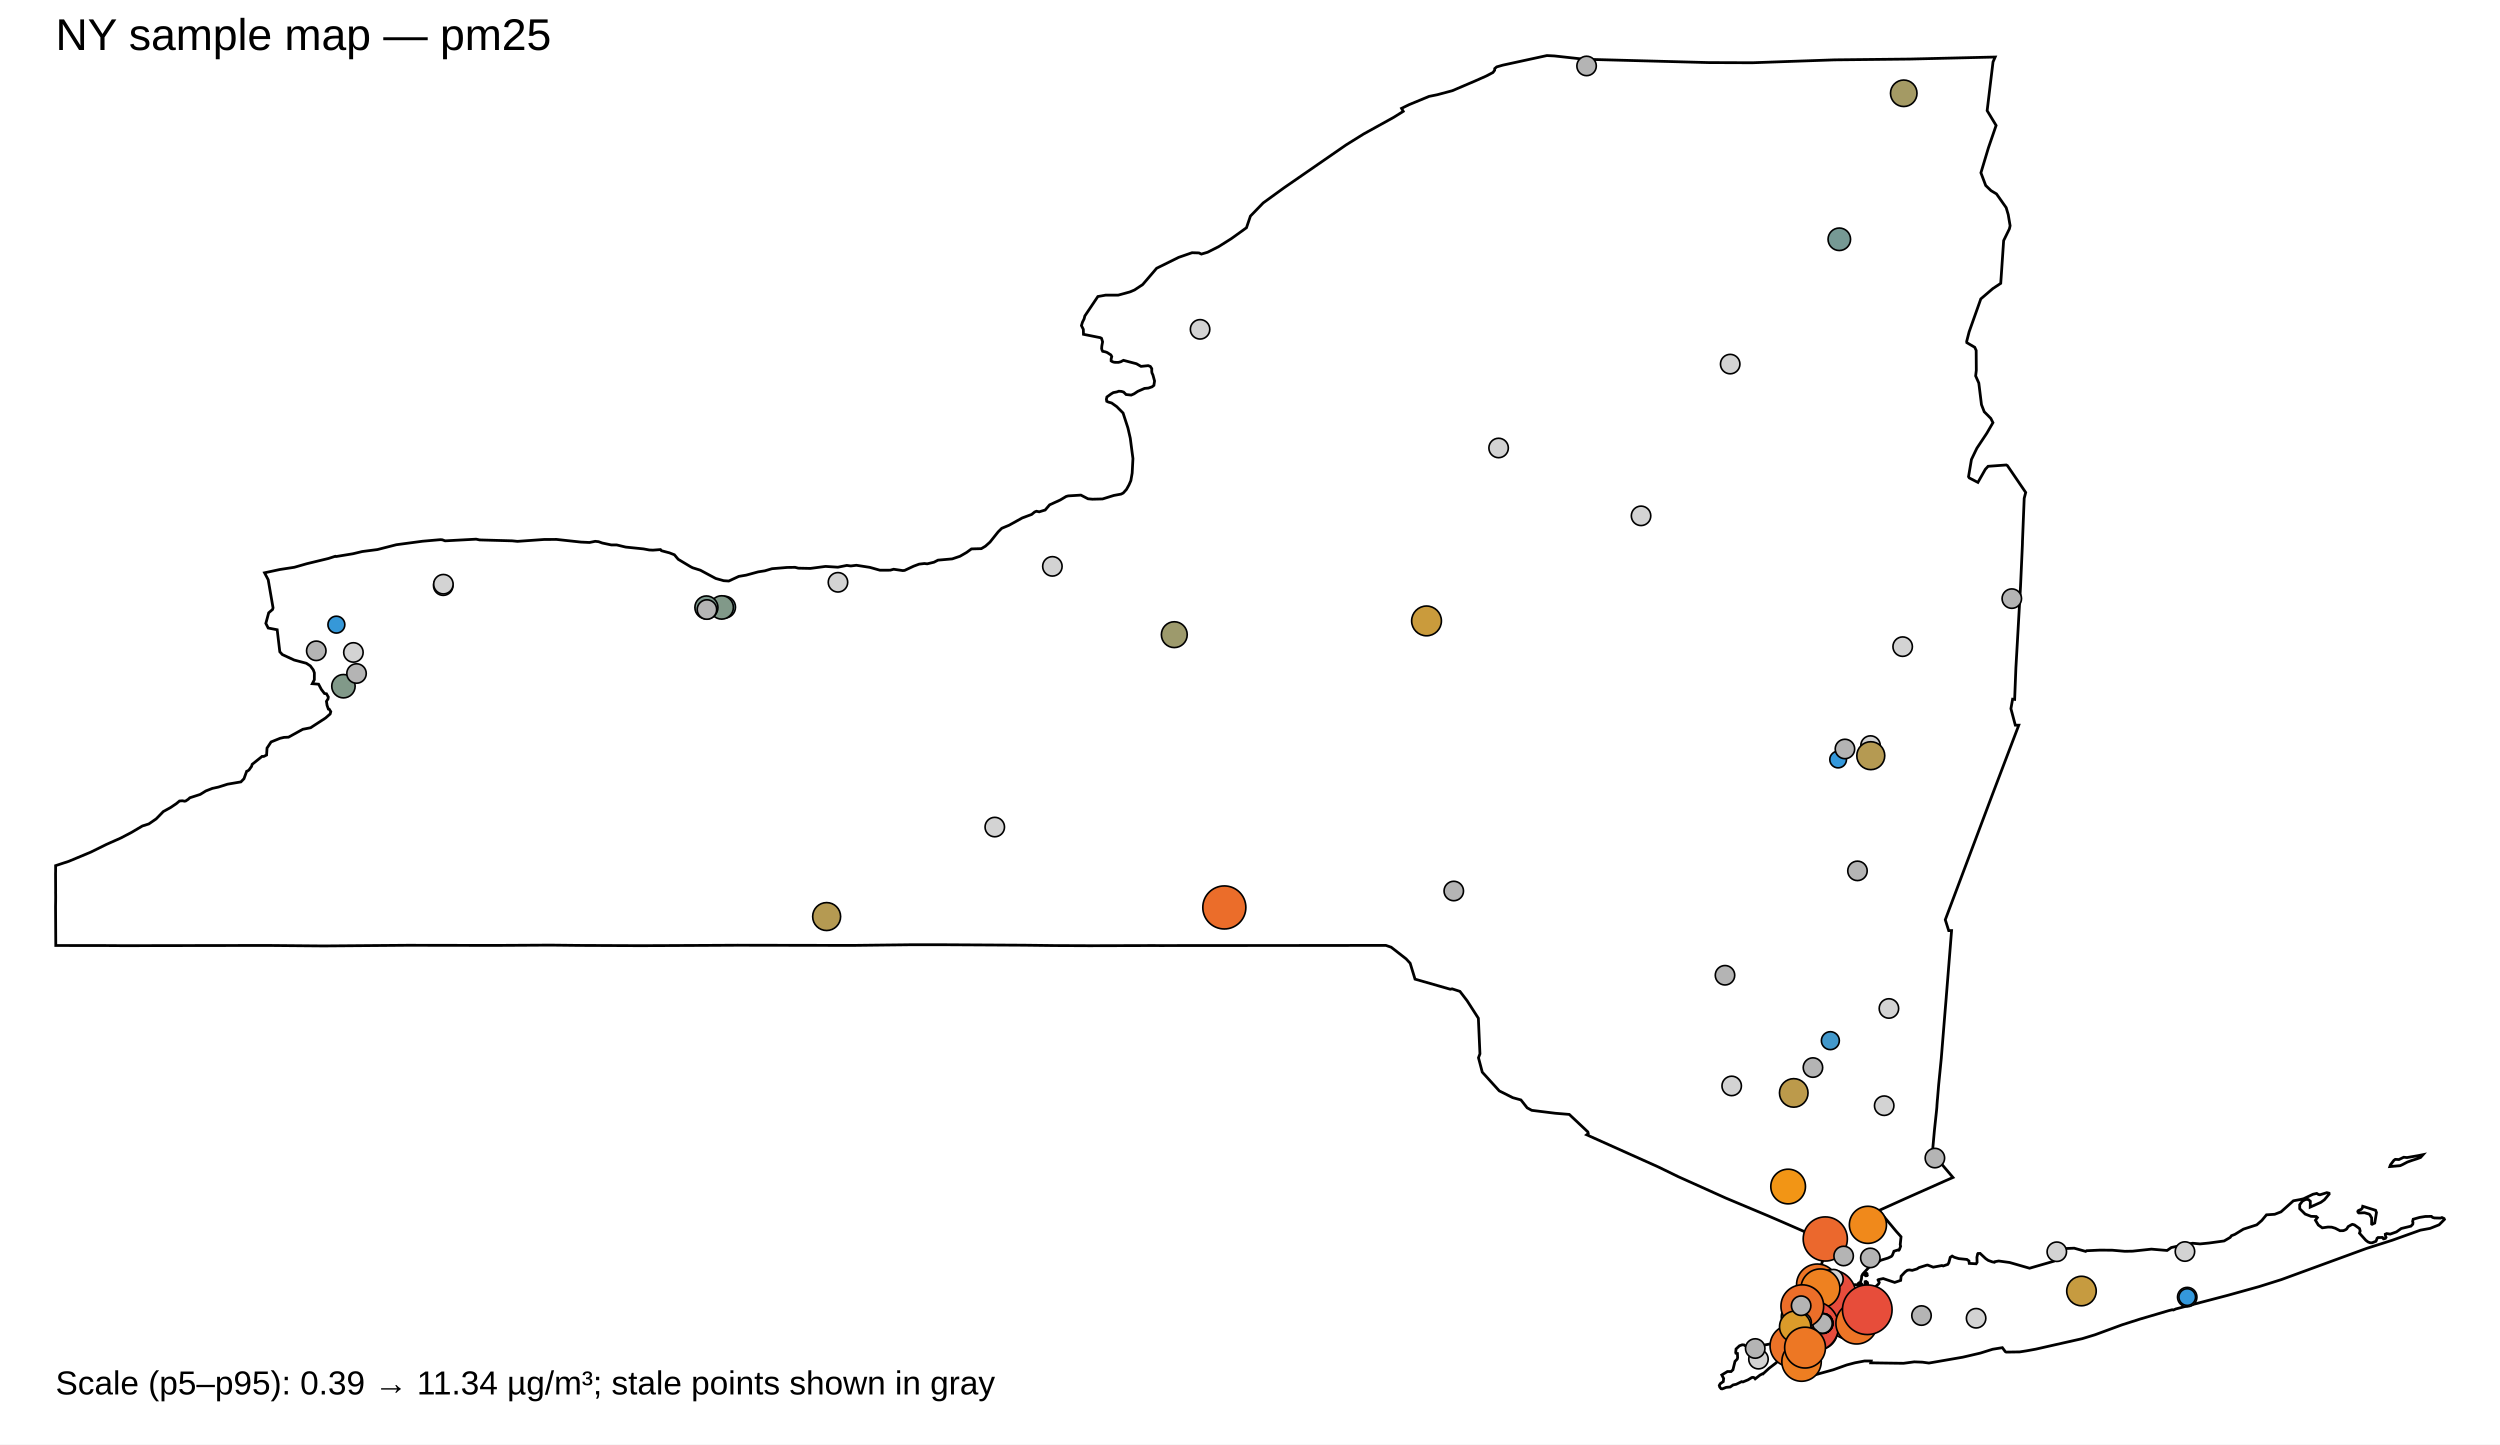
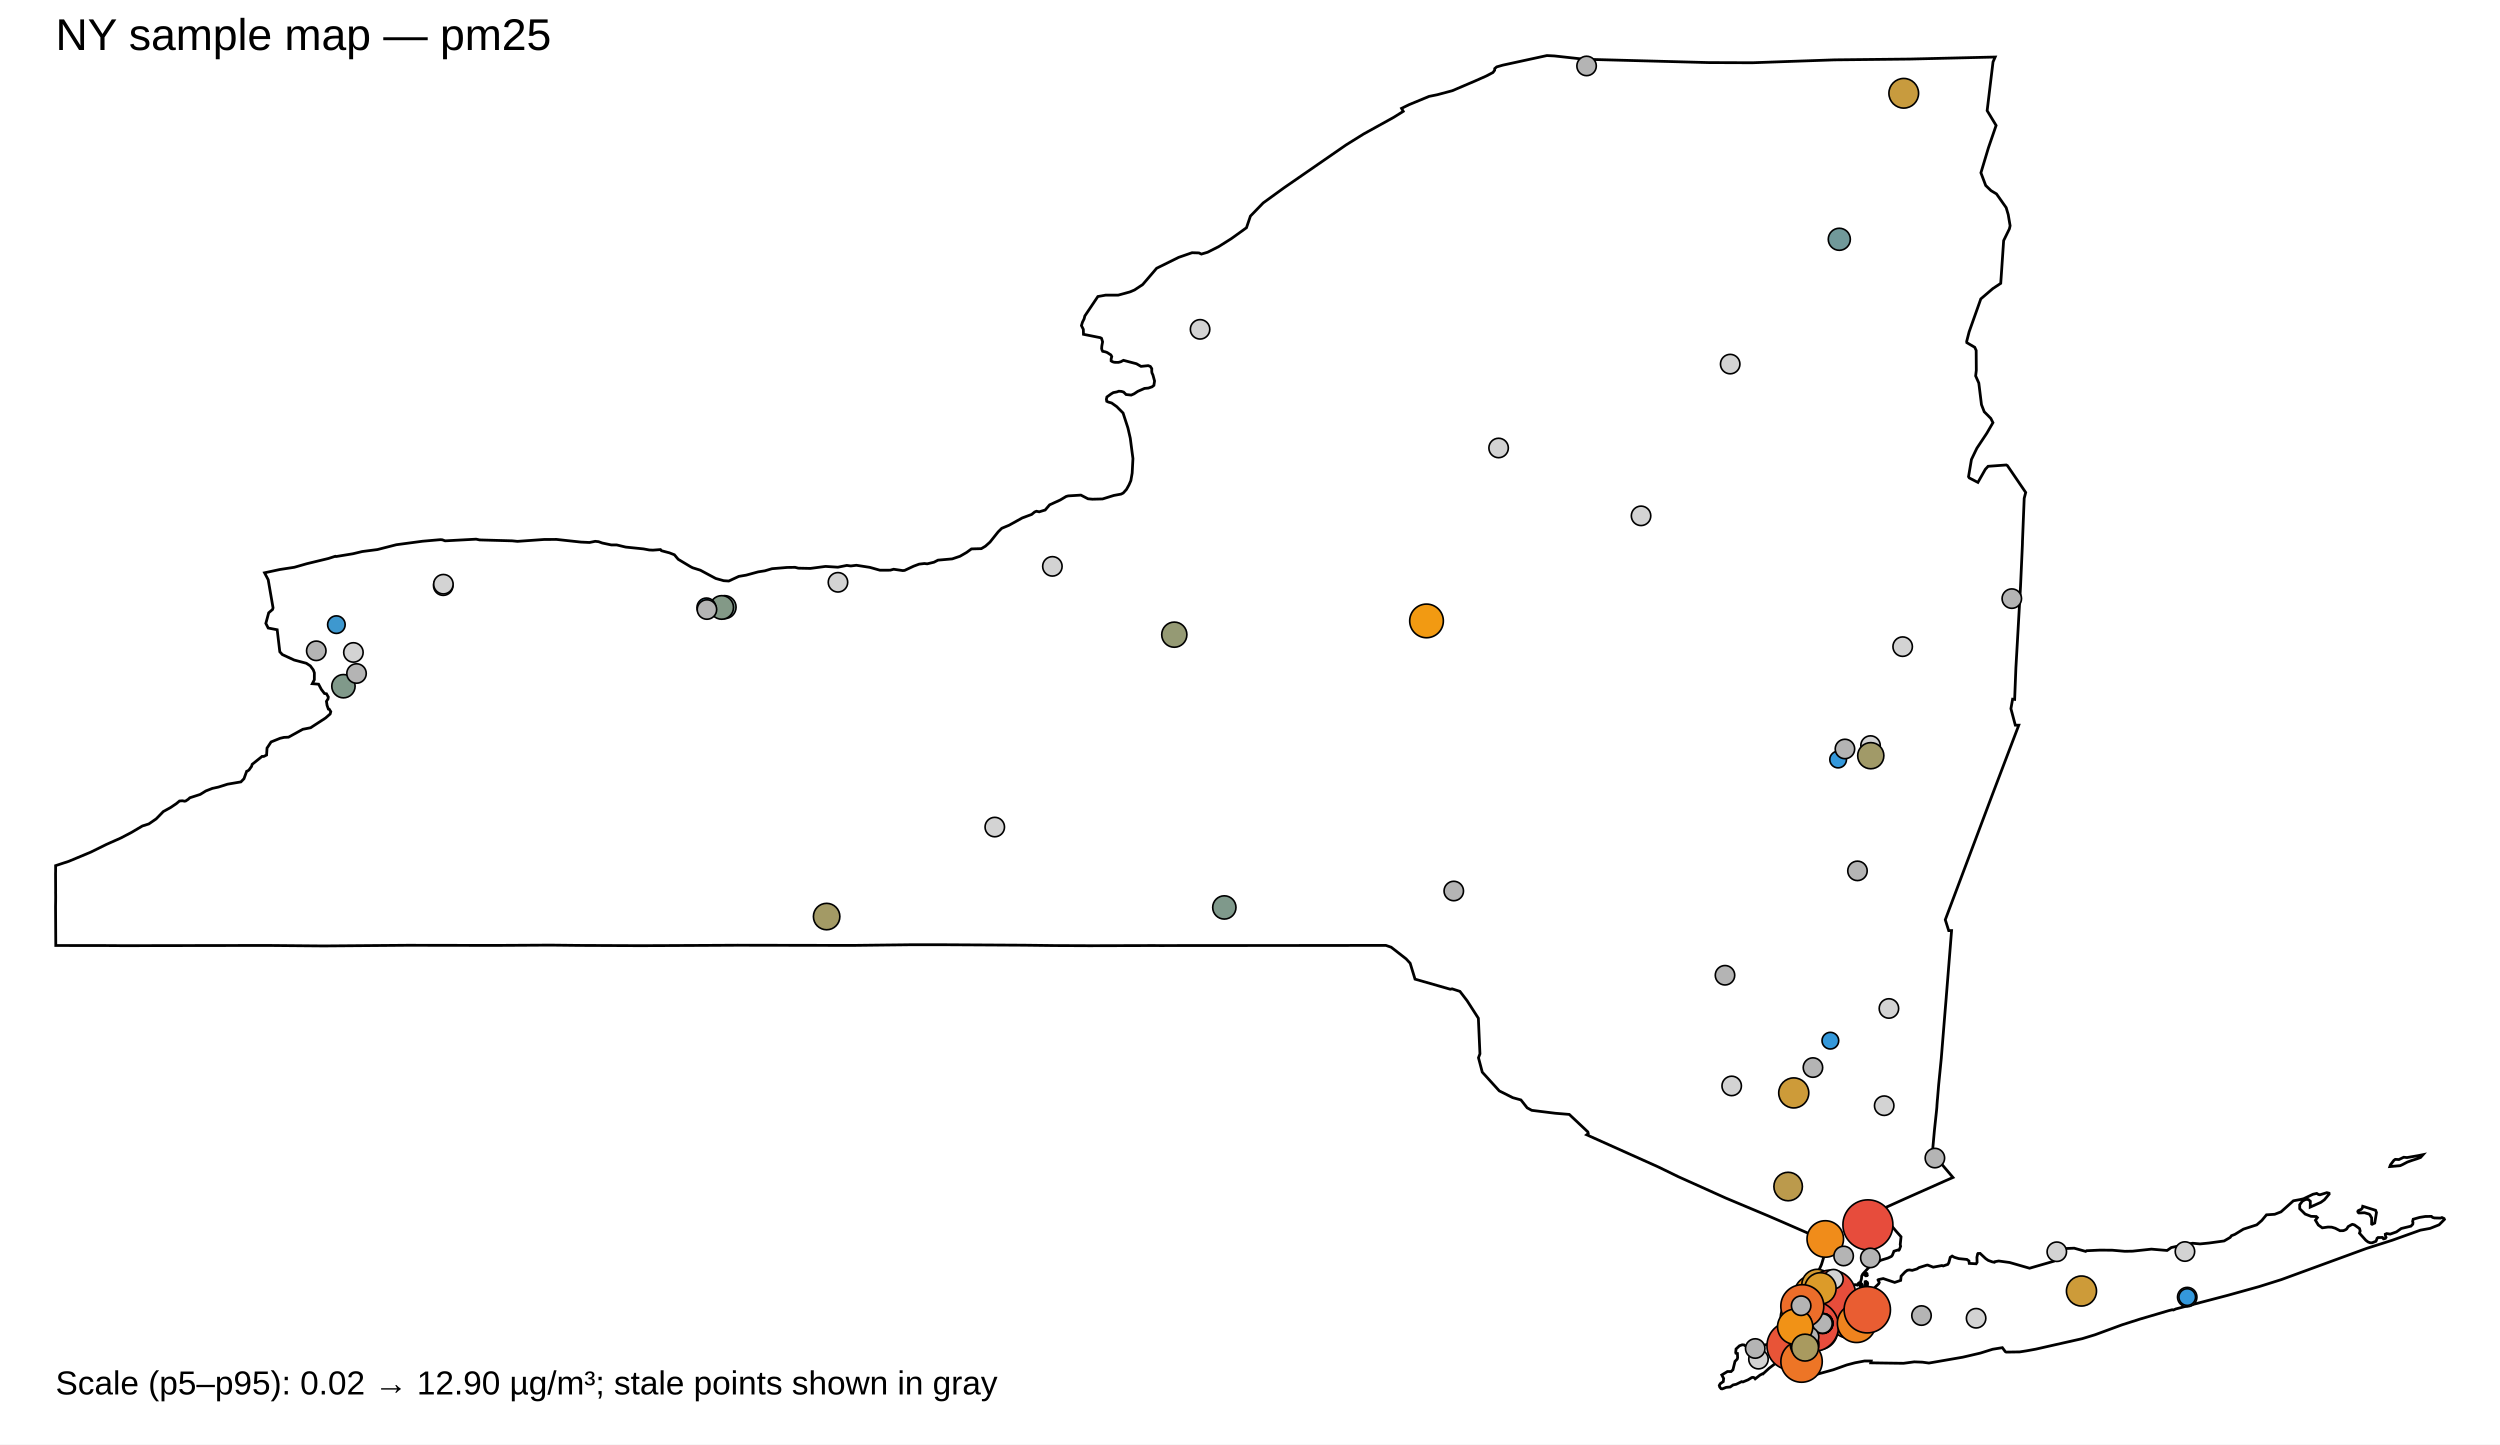
<svg xmlns="http://www.w3.org/2000/svg" width="900" height="520">
  <rect x="0" y="0" width="900" height="520" fill="white" />
  <text x="20" y="18" font-family="Arial, sans-serif" font-size="16">NY sample map — pm25</text>
  <path d="M671.45,461.41 L671.76,461.32 L672.22,461.64 L672.35,461.97 L672.25,462.95 L671.86,462.98 L671.49,462.62 L671.42,461.90 L671.45,461.41 Z" fill="none" stroke="black" stroke-width="1" />
  <path d="M642.36,478.33 L642.45,478.27 L642.52,478.30 L642.67,478.45 L642.08,479.44 L641.97,479.57 L641.76,479.50 L641.65,479.36 L641.70,479.29 L642.36,478.33 Z" fill="none" stroke="black" stroke-width="1" />
  <path d="M631.09,495.85 L630.63,495.92 L629.30,496.74 L627.44,497.50 L626.99,497.39 L625.05,498.34 L623.91,498.58 L622.89,499.31 L621.43,499.45 L619.97,500.00 L619.59,499.94 L619.11,499.34 L618.94,498.75 L619.31,498.11 L620.38,497.37 L620.51,496.26 L619.84,494.98 L621.89,493.74 L623.20,493.75 L623.86,493.12 L624.60,490.10 L625.39,489.28 L625.54,488.77 L625.47,487.25 L624.94,487.17 L624.85,486.89 L624.98,485.63 L626.20,484.49 L627.20,484.13 L627.86,484.18 L628.29,484.48 L630.16,484.84 L633.73,484.48 L637.39,483.80 L638.55,483.86 L639.22,484.59 L639.45,486.43 L640.24,487.69 L641.02,488.58 L640.36,489.66 L639.38,490.65 L636.92,492.53 L634.68,494.60 L634.55,494.53 L633.57,495.05 L631.87,496.39 L631.55,496.00 L631.09,495.85 Z" fill="none" stroke="black" stroke-width="1" />
  <path d="M849.98,435.40 L850.40,435.00 L850.58,434.26 L855.20,435.70 L855.53,436.51 L854.90,440.30 L853.95,440.75 L853.79,440.66 L853.79,438.43 L853.14,437.30 L852.79,437.05 L851.24,436.59 L849.21,436.67 L848.92,436.46 L848.81,436.10 L849.05,435.78 L849.98,435.40 Z" fill="none" stroke="black" stroke-width="1" />
  <path d="M870.50,416.04 L872.32,415.67 L871.40,416.69 L870.20,417.14 L868.43,417.71 L866.65,418.34 L864.93,419.25 L864.09,419.63 L860.35,419.96 L860.56,419.36 L861.16,418.55 L861.81,417.71 L862.30,417.37 L863.61,417.44 L865.33,416.61 L866.53,416.72 L869.49,416.21 L870.50,416.04 Z" fill="none" stroke="black" stroke-width="1" />
  <path d="M672.13,458.56 L672.14,458.66 L672.14,458.72 L672.14,458.86 L672.23,459.11 L672.15,459.22 L671.72,459.30 L671.25,459.00 L671.26,458.78 L671.52,458.74 L671.57,458.43 L671.76,458.34 L672.01,458.42 L672.12,458.50 L672.13,458.56 Z" fill="none" stroke="black" stroke-width="1" />
  <path d="M711.67,111.62 L708.89,119.45 L708.00,122.91 L708.06,123.36 L710.90,125.02 L711.42,126.16 L711.47,133.32 L711.23,135.33 L712.37,137.90 L713.33,145.68 L714.32,148.22 L714.32,148.23 L716.69,150.62 L717.46,152.16 L716.34,154.09 L715.25,155.97 L711.69,161.33 L711.12,162.50 L709.72,165.42 L708.67,171.61 L708.95,172.06 L712.04,173.67 L714.72,168.95 L715.71,167.87 L722.27,167.39 L722.67,167.63 L728.86,176.71 L729.25,177.28 L728.71,179.40 L728.10,194.68 L728.09,194.76 L728.08,195.48 L728.05,196.41 L727.86,200.66 L727.39,211.06 L726.27,230.83 L725.74,240.07 L725.73,240.19 L725.72,240.42 L725.27,251.78 L724.54,251.70 L723.93,255.12 L725.51,261.06 L726.76,261.07 L722.18,273.10 L717.23,286.12 L710.91,302.93 L700.30,331.12 L701.53,335.01 L702.57,335.01 L700.65,358.95 L700.65,359.00 L700.08,365.91 L699.29,375.69 L698.86,381.02 L697.92,390.50 L697.50,395.54 L697.49,395.62 L697.48,395.72 L697.46,395.84 L697.46,395.89 L697.45,395.95 L697.30,397.94 L697.29,398.09 L697.29,398.14 L697.28,398.37 L697.27,398.55 L697.17,399.64 L697.11,400.19 L697.09,400.40 L696.44,406.47 L696.33,407.58 L695.65,415.11 L703.07,423.89 L700.16,425.16 L699.60,425.41 L688.75,430.24 L686.82,431.10 L686.00,431.46 L676.41,435.79 L680.06,440.19 L680.83,441.10 L681.61,442.05 L682.65,443.29 L684.29,445.13 L684.37,445.24 L684.08,448.06 L684.22,448.65 L683.79,449.84 L683.56,450.08 L683.30,449.97 L681.82,450.44 L681.25,451.90 L680.91,452.31 L679.66,452.90 L677.07,453.70 L675.98,454.45 L673.26,455.77 L670.59,458.65 L670.35,459.12 L670.21,459.39 L670.13,460.39 L669.78,461.51 L669.86,461.98 L670.22,462.23 L670.50,462.70 L670.50,462.99 L670.49,463.23 L670.60,463.60 L670.45,463.73 L670.31,463.82 L670.15,463.69 L669.84,463.26 L669.53,462.78 L669.70,462.27 L669.40,461.80 L669.23,461.82 L668.86,462.18 L668.61,462.63 L667.80,462.47 L667.16,462.76 L666.86,464.00 L666.90,464.43 L667.26,465.03 L668.07,465.76 L668.85,466.07 L670.08,467.63 L670.58,468.27 L671.16,468.23 L671.99,467.65 L672.01,467.64 L673.56,465.50 L673.52,464.88 L676.36,462.11 L676.53,461.69 L676.10,460.78 L676.22,460.66 L677.95,460.28 L682.09,461.67 L682.62,461.49 L684.24,460.94 L684.40,459.42 L685.84,457.89 L686.64,457.30 L687.38,457.17 L688.40,457.33 L690.11,456.81 L690.84,456.33 L693.58,455.47 L693.99,455.43 L695.96,456.18 L699.09,455.59 L699.56,455.74 L701.20,455.18 L701.51,454.68 L701.56,454.61 L702.09,452.64 L702.78,452.18 L702.84,452.21 L703.35,452.51 L703.54,452.61 L703.97,452.75 L705.14,453.10 L705.48,453.14 L705.92,453.18 L707.17,453.31 L707.99,453.39 L708.08,453.40 L708.82,453.94 L708.84,454.11 L708.93,454.82 L711.41,454.96 L711.75,454.44 L711.69,452.62 L711.97,451.37 L712.09,451.24 L712.84,451.23 L714.85,453.11 L715.77,453.74 L717.21,454.27 L717.99,454.42 L718.14,454.21 L719.54,453.96 L723.48,454.50 L723.48,454.50 L730.64,456.56 L739.37,454.04 L739.67,453.38 L739.84,451.18 L740.27,450.08 L743.57,449.47 L746.71,449.35 L750.83,450.50 L751.18,450.26 L756.02,450.04 L760.46,450.08 L764.95,450.47 L767.74,450.42 L774.50,449.69 L780.15,450.17 L781.68,449.11 L786.64,448.02 L789.37,447.57 L792.02,447.81 L795.24,447.49 L800.69,446.74 L802.85,445.48 L803.34,444.85 L804.55,444.38 L807.63,442.49 L812.44,440.94 L814.24,439.37 L815.93,437.34 L818.90,437.14 L821.17,436.26 L825.62,432.29 L828.10,431.83 L829.29,431.55 L832.69,429.93 L834.03,429.63 L834.66,430.02 L835.20,430.12 L837.67,429.36 L838.45,429.55 L838.50,429.87 L836.78,431.92 L835.52,432.84 L831.68,434.56 L831.72,432.46 L831.03,431.85 L830.34,431.77 L829.75,431.92 L828.83,432.45 L827.89,433.71 L827.90,435.13 L829.85,437.07 L831.97,437.88 L833.86,437.95 L834.26,438.34 L833.56,439.28 L834.59,441.01 L836.02,442.02 L838.12,441.73 L839.41,441.78 L840.70,442.17 L842.40,443.06 L843.63,443.03 L844.42,442.70 L844.83,442.40 L845.34,441.58 L846.64,440.84 L846.91,440.77 L847.62,440.98 L849.42,442.27 L849.66,443.16 L849.41,443.95 L851.70,446.51 L852.50,447.11 L853.25,447.39 L853.98,447.40 L855.33,446.86 L855.66,446.12 L855.74,445.80 L856.07,445.52 L857.67,445.48 L858.06,445.98 L858.15,445.97 L858.36,445.93 L858.75,445.80 L858.97,445.46 L858.75,444.81 L858.71,444.31 L859.20,444.09 L860.47,444.28 L862.73,443.48 L864.44,442.27 L867.94,441.41 L868.59,440.72 L868.67,440.13 L868.54,439.69 L868.75,438.92 L871.08,438.26 L873.13,437.93 L875.32,437.90 L875.73,438.27 L876.37,438.45 L878.55,438.52 L879.10,438.32 L879.86,438.67 L880.00,438.99 L878.08,440.93 L874.83,442.22 L871.35,442.86 L861.17,446.50 L851.91,449.45 L821.30,460.65 L813.23,463.19 L801.98,466.32 L783.30,471.22 L782.44,471.59 L781.99,471.51 L780.80,471.81 L770.46,474.85 L763.93,476.94 L754.22,480.51 L749.60,481.92 L739.78,484.13 L732.91,485.69 L729.57,486.30 L727.07,486.69 L726.81,486.69 L722.25,486.76 L721.89,486.57 L720.85,485.16 L717.35,485.73 L712.94,487.11 L709.48,487.92 L706.59,488.59 L694.41,490.70 L692.08,490.38 L689.13,490.27 L685.24,490.79 L679.31,490.71 L673.48,490.62 L673.53,490.41 L673.63,489.97 L671.28,489.95 L668.40,490.49 L667.81,490.60 L664.81,491.39 L659.97,493.12 L653.92,494.79 L653.93,493.72 L654.12,493.19 L653.80,492.69 L653.48,492.56 L652.83,492.29 L652.23,491.79 L651.22,491.87 L647.74,492.11 L646.58,492.09 L645.82,491.85 L645.49,491.67 L645.39,491.28 L646.01,490.71 L646.11,490.58 L646.63,489.96 L646.44,489.42 L645.61,488.88 L643.23,488.50 L642.49,487.59 L642.19,486.33 L642.63,485.03 L642.90,484.64 L643.31,484.03 L644.81,482.70 L644.57,480.60 L644.31,480.34 L644.19,480.22 L644.10,479.73 L644.44,479.04 L644.79,478.83 L644.97,478.16 L644.68,477.60 L644.13,477.34 L645.30,472.33 L645.80,471.59 L646.70,470.22 L647.56,468.92 L648.23,467.90 L652.43,461.52 L653.54,459.79 L654.04,459.01 L654.05,459.01 L654.69,457.56 L655.54,455.67 L655.73,455.24 L658.33,446.78 L657.39,446.77 L656.39,446.35 L642.34,440.21 L642.34,440.21 L636.74,437.79 L636.27,437.59 L623.59,432.27 L621.30,431.31 L607.02,424.88 L604.15,423.59 L597.03,420.12 L571.21,408.53 L571.77,408.09 L571.62,407.48 L564.94,401.19 L564.57,401.16 L559.87,400.77 L551.43,399.72 L549.78,398.82 L547.54,395.98 L544.57,395.15 L539.74,392.72 L533.62,385.98 L532.58,382.03 L532.25,380.80 L532.78,379.37 L532.21,366.57 L528.15,360.25 L525.58,356.90 L522.77,355.99 L522.09,356.12 L509.41,352.49 L507.66,346.77 L506.19,345.18 L500.83,341.00 L498.91,340.34 L491.03,340.35 L490.57,340.35 L486.12,340.35 L485.47,340.36 L485.40,340.37 L431.39,340.39 L431.08,340.39 L417.73,340.41 L415.79,340.40 L414.97,340.40 L413.41,340.40 L391.85,340.46 L391.18,340.45 L378.97,340.40 L378.49,340.39 L368.59,340.27 L368.53,340.27 L340.49,340.11 L338.40,340.10 L329.08,340.10 L328.96,340.11 L328.40,340.11 L327.31,340.11 L326.71,340.12 L324.20,340.15 L324.19,340.15 L319.64,340.20 L319.63,340.20 L306.90,340.35 L265.50,340.28 L254.11,340.34 L238.89,340.41 L230.96,340.44 L229.96,340.44 L208.32,340.35 L208.29,340.35 L198.12,340.24 L189.21,340.29 L178.17,340.35 L146.78,340.30 L116.53,340.54 L111.73,340.50 L97.20,340.37 L96.24,340.36 L44.33,340.44 L42.93,340.43 L36.46,340.39 L34.89,340.38 L34.89,340.39 L20.08,340.38 L20.00,326.35 L20.03,324.28 L20.04,323.01 L20.03,321.88 L20.02,321.20 L20.03,320.78 L20.00,314.47 L20.02,313.59 L20.02,311.63 L24.82,310.05 L32.70,306.76 L38.29,304.00 L43.48,301.69 L47.32,299.68 L51.26,297.35 L53.57,296.62 L56.23,294.79 L58.80,292.15 L61.36,290.74 L63.51,289.29 L64.62,288.36 L65.67,288.28 L66.45,288.43 L66.85,288.35 L67.76,287.74 L68.34,287.20 L72.08,285.99 L74.12,284.73 L76.48,283.81 L78.63,283.35 L81.89,282.31 L86.73,281.48 L87.83,280.34 L88.03,279.78 L88.81,277.65 L89.17,277.53 L89.64,277.18 L90.54,275.93 L90.79,275.15 L94.34,272.31 L94.94,272.32 L95.97,271.81 L96.13,269.31 L97.59,267.10 L100.85,265.78 L102.24,265.46 L103.87,265.38 L108.98,262.55 L111.81,261.99 L117.20,258.48 L118.85,257.03 L119.08,256.20 L118.52,255.30 L118.21,255.25 L117.74,253.94 L117.52,252.48 L118.09,251.60 L118.19,250.93 L117.53,249.76 L116.81,249.66 L115.68,248.18 L114.69,246.31 L112.43,246.13 L113.16,244.71 L113.17,242.22 L112.79,241.17 L111.73,239.73 L111.48,239.56 L110.26,238.77 L105.89,237.61 L101.65,235.65 L100.73,234.64 L99.82,226.98 L99.79,226.71 L96.55,226.09 L95.70,224.42 L96.73,220.61 L98.11,219.42 L98.30,218.83 L96.55,208.71 L95.24,206.21 L100.75,205.02 L105.97,204.22 L110.44,202.94 L118.20,201.06 L120.72,200.26 L120.96,200.36 L127.08,199.35 L130.41,198.55 L135.88,197.84 L142.68,196.10 L152.14,194.84 L158.51,194.28 L159.20,194.32 L160.22,194.70 L161.05,194.66 L171.41,194.10 L172.66,194.37 L184.42,194.70 L186.27,194.89 L195.89,194.21 L200.32,194.19 L209.12,195.15 L212.16,195.29 L212.25,195.29 L214.25,194.88 L215.47,195.00 L216.80,195.48 L220.09,196.18 L222.04,196.18 L225.25,196.95 L231.64,197.60 L233.73,197.99 L235.06,198.05 L237.77,197.85 L238.13,198.26 L240.99,199.02 L242.78,199.72 L244.16,201.35 L248.63,204.03 L249.35,204.40 L252.12,205.27 L254.96,206.80 L257.67,208.25 L260.52,209.05 L262.36,209.17 L265.97,207.50 L268.62,207.05 L272.95,205.87 L275.37,205.49 L277.93,204.73 L278.54,204.68 L279.56,204.60 L283.36,204.28 L286.24,204.24 L287.40,204.54 L291.73,204.63 L297.18,203.91 L301.64,204.19 L304.86,203.55 L306.28,203.75 L308.30,203.50 L313.14,204.25 L316.78,205.28 L320.50,205.26 L321.72,204.93 L324.99,205.41 L325.67,205.34 L328.91,203.82 L330.88,203.09 L332.77,202.87 L333.80,202.98 L336.24,202.39 L337.69,201.65 L342.80,201.20 L345.59,200.26 L347.98,198.88 L349.72,197.61 L350.65,197.58 L353.28,197.51 L354.75,196.63 L356.40,195.16 L359.33,191.47 L360.63,190.19 L362.11,189.57 L363.20,189.12 L368.02,186.45 L371.39,185.20 L372.46,184.32 L373.13,184.05 L374.11,184.26 L376.27,183.60 L377.85,181.75 L381.66,180.01 L383.82,178.72 L384.57,178.52 L389.12,178.24 L391.66,179.56 L393.25,179.71 L396.92,179.62 L400.98,178.36 L403.59,177.88 L404.37,177.48 L405.53,176.19 L406.42,174.60 L407.11,173.02 L407.58,170.32 L407.86,165.08 L407.43,161.84 L406.90,157.75 L406.05,154.06 L404.30,148.68 L402.03,146.39 L400.20,145.08 L399.02,144.75 L398.43,144.46 L398.30,143.71 L398.49,142.90 L399.19,142.40 L399.96,141.84 L400.79,141.34 L402.07,141.09 L402.77,140.84 L403.73,140.91 L404.50,141.15 L405.39,142.03 L407.24,142.23 L408.27,141.78 L409.60,140.89 L412.03,139.83 L413.42,139.71 L414.75,139.25 L415.40,138.73 L415.64,137.15 L415.05,134.99 L414.70,134.22 L414.63,133.66 L414.63,132.69 L414.11,131.91 L413.35,131.63 L410.77,131.90 L409.13,130.95 L404.44,129.72 L403.48,130.23 L402.65,130.45 L401.80,130.45 L401.14,130.42 L400.49,130.22 L400.01,129.92 L400.01,129.23 L400.23,128.35 L399.91,127.76 L398.58,126.91 L397.93,126.67 L396.96,126.47 L396.72,126.00 L396.59,125.47 L396.65,124.60 L396.94,123.06 L396.55,121.81 L396.15,121.57 L390.05,120.35 L390.00,118.58 L389.32,117.22 L389.67,116.02 L390.28,114.79 L390.55,113.73 L395.23,106.75 L398.07,106.24 L402.54,106.25 L406.75,105.10 L408.43,104.39 L411.37,102.44 L416.39,96.57 L424.32,92.65 L429.13,90.98 L431.61,91.05 L432.49,91.47 L434.73,90.81 L438.71,88.79 L443.22,85.95 L444.47,85.06 L448.73,81.98 L450.15,77.80 L454.75,73.05 L462.25,67.61 L484.59,52.17 L490.91,48.23 L501.72,42.25 L505.17,40.09 L504.56,39.01 L507.22,37.70 L514.47,34.70 L517.43,34.10 L522.81,32.66 L530.97,29.18 L535.07,27.36 L537.46,26.10 L538.06,25.30 L538.10,24.70 L538.81,24.08 L541.02,23.45 L556.89,20.00 L559.60,20.14 L567.94,21.06 L570.44,21.33 L615.11,22.53 L630.83,22.59 L643.82,22.13 L660.44,21.55 L687.64,21.26 L718.26,20.53 L717.49,22.29 L716.48,30.64 L715.37,39.83 L718.60,45.16 L715.84,53.19 L713.13,62.21 L714.85,66.77 L716.21,68.09 L716.77,68.63 L718.74,69.81 L718.74,69.81 L722.22,74.75 L722.96,77.26 L723.64,81.27 L723.38,82.39 L721.31,86.62 L720.42,99.76 L720.26,102.01 L717.42,103.89 L713.09,107.61 L711.67,111.62 Z" fill="none" stroke="black" stroke-width="1" />
  <circle cx="623.41" cy="390.93" r="3.50" fill="lightgray" stroke="black" stroke-width="0.6" />
  <circle cx="113.86" cy="234.29" r="3.50" fill="rgb(180,180,180)" stroke="black" stroke-width="0.6" />
-   <circle cx="643.73" cy="427.15" r="6.24" fill="rgb(242,149,21)" stroke="black" stroke-width="0.6" />
-   <circle cx="652.45" cy="465.63" r="6.24" fill="rgb(242,149,21)" stroke="black" stroke-width="0.6" />
-   <circle cx="645.75" cy="393.45" r="5.14" fill="rgb(188,154,75)" stroke="black" stroke-width="0.6" />
+   <circle cx="643.73" cy="427.15" r="5.13" fill="rgb(187,154,76)" stroke="black" stroke-width="0.6" />
+   <circle cx="652.45" cy="465.63" r="6.44" fill="rgb(241,144,24)" stroke="black" stroke-width="0.6" />
+   <circle cx="645.75" cy="393.45" r="5.41" fill="rgb(205,155,57)" stroke="black" stroke-width="0.6" />
  <circle cx="633.05" cy="489.30" r="3.50" fill="lightgray" stroke="black" stroke-width="0.6" />
  <circle cx="539.50" cy="161.27" r="3.50" fill="lightgray" stroke="black" stroke-width="0.6" />
  <circle cx="711.40" cy="474.57" r="3.50" fill="lightgray" stroke="black" stroke-width="0.6" />
  <circle cx="159.56" cy="210.84" r="3.50" fill="lightgray" stroke="black" stroke-width="0.6" />
  <circle cx="590.78" cy="185.70" r="3.50" fill="lightgray" stroke="black" stroke-width="0.6" />
  <circle cx="622.87" cy="131.07" r="3.50" fill="lightgray" stroke="black" stroke-width="0.6" />
  <circle cx="358.12" cy="297.74" r="3.50" fill="lightgray" stroke="black" stroke-width="0.6" />
-   <circle cx="513.55" cy="223.53" r="5.36" fill="rgb(202,155,60)" stroke="black" stroke-width="0.6" />
+   <circle cx="513.55" cy="223.53" r="6.06" fill="rgb(242,154,18)" stroke="black" stroke-width="0.6" />
  <circle cx="432.03" cy="118.56" r="3.50" fill="lightgray" stroke="black" stroke-width="0.6" />
-   <circle cx="260.84" cy="218.57" r="3.94" fill="rgb(111,153,156)" stroke="black" stroke-width="0.6" />
-   <circle cx="654.21" cy="462.50" r="7.45" fill="rgb(237,117,38)" stroke="black" stroke-width="0.6" />
-   <circle cx="657.44" cy="466.02" r="6.46" fill="rgb(241,143,24)" stroke="black" stroke-width="0.6" />
-   <circle cx="658.41" cy="475.49" r="6.24" fill="rgb(242,149,21)" stroke="black" stroke-width="0.6" />
+   <circle cx="260.84" cy="218.57" r="4.15" fill="rgb(125,153,141)" stroke="black" stroke-width="0.6" />
+   <circle cx="654.21" cy="462.50" r="5.55" fill="rgb(214,155,48)" stroke="black" stroke-width="0.6" />
+   <circle cx="657.44" cy="466.02" r="6.34" fill="rgb(241,146,22)" stroke="black" stroke-width="0.6" />
+   <circle cx="658.41" cy="475.49" r="5.97" fill="rgb(241,155,20)" stroke="black" stroke-width="0.6" />
  <circle cx="673.39" cy="268.40" r="3.50" fill="lightgray" stroke="black" stroke-width="0.6" />
  <circle cx="301.67" cy="209.63" r="3.50" fill="lightgray" stroke="black" stroke-width="0.6" />
-   <circle cx="665.90" cy="474.36" r="7.88" fill="rgb(235,105,44)" stroke="black" stroke-width="0.6" />
-   <circle cx="662.15" cy="86.14" r="4.05" fill="rgb(118,153,148)" stroke="black" stroke-width="0.6" />
-   <circle cx="672.45" cy="440.94" r="6.68" fill="rgb(240,137,27)" stroke="black" stroke-width="0.6" />
+   <circle cx="665.90" cy="474.36" r="7.46" fill="rgb(237,117,38)" stroke="black" stroke-width="0.6" />
+   <circle cx="662.15" cy="86.14" r="3.97" fill="rgb(113,153,154)" stroke="black" stroke-width="0.6" />
+   <circle cx="672.45" cy="440.94" r="9.00" fill="rgb(231,76,60)" stroke="black" stroke-width="0.6" />
  <circle cx="684.96" cy="232.79" r="3.50" fill="lightgray" stroke="black" stroke-width="0.6" />
  <circle cx="678.31" cy="398.05" r="3.50" fill="lightgray" stroke="black" stroke-width="0.6" />
  <circle cx="648.49" cy="475.16" r="3.50" fill="rgb(180,180,180)" stroke="black" stroke-width="0.6" />
-   <circle cx="422.75" cy="228.48" r="4.65" fill="rgb(157,154,108)" stroke="black" stroke-width="0.6" />
-   <circle cx="297.59" cy="329.96" r="5.03" fill="rgb(181,154,82)" stroke="black" stroke-width="0.6" />
-   <circle cx="749.33" cy="464.77" r="5.31" fill="rgb(198,155,64)" stroke="black" stroke-width="0.6" />
-   <circle cx="644.77" cy="484.52" r="7.55" fill="rgb(236,114,39)" stroke="black" stroke-width="0.6" />
+   <circle cx="422.75" cy="228.48" r="4.53" fill="rgb(149,154,116)" stroke="black" stroke-width="0.6" />
+   <circle cx="297.59" cy="329.96" r="4.76" fill="rgb(163,154,101)" stroke="black" stroke-width="0.6" />
+   <circle cx="749.33" cy="464.77" r="5.41" fill="rgb(205,155,57)" stroke="black" stroke-width="0.6" />
+   <circle cx="644.77" cy="484.52" r="8.67" fill="rgb(232,84,55)" stroke="black" stroke-width="0.6" />
  <circle cx="127.23" cy="234.88" r="3.50" fill="lightgray" stroke="black" stroke-width="0.6" />
-   <circle cx="673.48" cy="272.05" r="5.03" fill="rgb(181,154,82)" stroke="black" stroke-width="0.6" />
-   <circle cx="123.64" cy="247.03" r="4.21" fill="rgb(129,153,137)" stroke="black" stroke-width="0.6" />
+   <circle cx="673.48" cy="272.05" r="4.71" fill="rgb(161,154,104)" stroke="black" stroke-width="0.6" />
+   <circle cx="123.64" cy="247.03" r="4.20" fill="rgb(128,153,138)" stroke="black" stroke-width="0.6" />
  <circle cx="159.62" cy="210.31" r="3.50" fill="lightgray" stroke="black" stroke-width="0.6" />
  <circle cx="691.74" cy="473.60" r="3.50" fill="rgb(180,180,180)" stroke="black" stroke-width="0.6" />
  <circle cx="647.35" cy="476.84" r="3.50" fill="rgb(180,180,180)" stroke="black" stroke-width="0.6" />
-   <circle cx="654.57" cy="478.94" r="7.01" fill="rgb(238,129,32)" stroke="black" stroke-width="0.6" />
-   <circle cx="659.13" cy="466.16" r="9.00" fill="rgb(231,76,60)" stroke="black" stroke-width="0.6" />
+   <circle cx="654.57" cy="478.94" r="7.04" fill="rgb(238,128,32)" stroke="black" stroke-width="0.6" />
+   <circle cx="659.13" cy="466.16" r="8.95" fill="rgb(231,77,59)" stroke="black" stroke-width="0.6" />
  <circle cx="660.05" cy="460.50" r="3.50" fill="lightgray" stroke="black" stroke-width="0.6" />
  <circle cx="680.01" cy="363.05" r="3.50" fill="lightgray" stroke="black" stroke-width="0.6" />
  <circle cx="786.58" cy="450.55" r="3.50" fill="lightgray" stroke="black" stroke-width="0.6" />
  <circle cx="571.17" cy="23.74" r="3.50" fill="rgb(180,180,180)" stroke="black" stroke-width="0.6" />
  <circle cx="740.45" cy="450.63" r="3.50" fill="lightgray" stroke="black" stroke-width="0.6" />
  <circle cx="128.35" cy="242.46" r="3.50" fill="rgb(180,180,180)" stroke="black" stroke-width="0.6" />
  <circle cx="378.86" cy="203.89" r="3.50" fill="lightgray" stroke="black" stroke-width="0.6" />
  <circle cx="666.63" cy="474.18" r="3.50" fill="rgb(180,180,180)" stroke="black" stroke-width="0.6" />
-   <circle cx="259.81" cy="218.68" r="4.21" fill="rgb(129,153,137)" stroke="black" stroke-width="0.6" />
-   <circle cx="655.35" cy="463.83" r="7.01" fill="rgb(238,129,32)" stroke="black" stroke-width="0.6" />
+   <circle cx="259.81" cy="218.68" r="4.25" fill="rgb(131,153,135)" stroke="black" stroke-width="0.6" />
+   <circle cx="655.35" cy="463.83" r="5.64" fill="rgb(220,155,41)" stroke="black" stroke-width="0.6" />
  <circle cx="631.88" cy="485.46" r="3.50" fill="rgb(180,180,180)" stroke="black" stroke-width="0.6" />
  <circle cx="673.32" cy="452.85" r="3.50" fill="rgb(180,180,180)" stroke="black" stroke-width="0.6" />
  <circle cx="651.55" cy="480.96" r="3.50" fill="rgb(180,180,180)" stroke="black" stroke-width="0.6" />
  <circle cx="523.36" cy="320.76" r="3.50" fill="rgb(180,180,180)" stroke="black" stroke-width="0.6" />
  <circle cx="672.22" cy="471.51" r="3.50" fill="rgb(180,180,180)" stroke="black" stroke-width="0.6" />
  <circle cx="666.37" cy="474.31" r="3.50" fill="rgb(180,180,180)" stroke="black" stroke-width="0.6" />
  <circle cx="672.22" cy="471.51" r="3.50" fill="rgb(180,180,180)" stroke="black" stroke-width="0.6" />
-   <circle cx="685.35" cy="33.58" r="4.77" fill="rgb(164,154,100)" stroke="black" stroke-width="0.6" />
-   <circle cx="254.31" cy="218.69" r="4.15" fill="rgb(125,153,141)" stroke="black" stroke-width="0.6" />
+   <circle cx="685.35" cy="33.58" r="5.34" fill="rgb(200,155,62)" stroke="black" stroke-width="0.6" />
+   <circle cx="254.31" cy="218.69" r="3.40" fill="rgb(77,152,192)" stroke="black" stroke-width="0.6" />
  <circle cx="666.34" cy="474.37" r="3.50" fill="rgb(180,180,180)" stroke="black" stroke-width="0.6" />
  <circle cx="666.37" cy="474.31" r="3.50" fill="rgb(180,180,180)" stroke="black" stroke-width="0.6" />
-   <circle cx="646.96" cy="474.10" r="5.69" fill="rgb(223,155,38)" stroke="black" stroke-width="0.6" />
+   <circle cx="646.96" cy="474.10" r="6.04" fill="rgb(242,154,18)" stroke="black" stroke-width="0.6" />
  <circle cx="652.66" cy="384.32" r="3.50" fill="rgb(180,180,180)" stroke="black" stroke-width="0.6" />
-   <circle cx="657.10" cy="446.03" r="7.95" fill="rgb(235,104,45)" stroke="black" stroke-width="0.6" />
+   <circle cx="657.10" cy="446.03" r="6.57" fill="rgb(240,140,26)" stroke="black" stroke-width="0.6" />
  <circle cx="652.89" cy="477.50" r="9.00" fill="rgb(231,76,60)" stroke="black" stroke-width="0.6" />
-   <circle cx="121.10" cy="224.87" r="3.04" fill="rgb(54,152,216)" stroke="black" stroke-width="0.6" />
-   <circle cx="648.56" cy="490.16" r="7.10" fill="rgb(238,126,33)" stroke="black" stroke-width="0.6" />
+   <circle cx="121.10" cy="224.87" r="3.16" fill="rgb(62,152,207)" stroke="black" stroke-width="0.6" />
+   <circle cx="648.56" cy="490.16" r="7.45" fill="rgb(237,117,38)" stroke="black" stroke-width="0.6" />
  <circle cx="656.29" cy="476.41" r="3.50" fill="rgb(180,180,180)" stroke="black" stroke-width="0.6" />
  <circle cx="656.29" cy="476.43" r="3.50" fill="rgb(180,180,180)" stroke="black" stroke-width="0.6" />
  <circle cx="656.31" cy="476.41" r="3.50" fill="rgb(180,180,180)" stroke="black" stroke-width="0.6" />
  <circle cx="656.37" cy="476.36" r="3.50" fill="rgb(180,180,180)" stroke="black" stroke-width="0.6" />
  <circle cx="656.16" cy="476.60" r="3.50" fill="rgb(180,180,180)" stroke="black" stroke-width="0.6" />
  <circle cx="656.27" cy="476.40" r="3.50" fill="rgb(180,180,180)" stroke="black" stroke-width="0.6" />
  <circle cx="656.09" cy="476.47" r="3.50" fill="rgb(180,180,180)" stroke="black" stroke-width="0.6" />
-   <circle cx="668.37" cy="476.39" r="7.45" fill="rgb(237,117,38)" stroke="black" stroke-width="0.6" />
-   <circle cx="440.76" cy="326.68" r="7.75" fill="rgb(235,109,42)" stroke="black" stroke-width="0.6" />
-   <circle cx="648.83" cy="470.23" r="7.69" fill="rgb(236,110,41)" stroke="black" stroke-width="0.6" />
-   <circle cx="672.22" cy="471.51" r="8.93" fill="rgb(231,77,58)" stroke="black" stroke-width="0.6" />
+   <circle cx="668.37" cy="476.39" r="6.92" fill="rgb(239,131,30)" stroke="black" stroke-width="0.6" />
+   <circle cx="440.76" cy="326.68" r="4.19" fill="rgb(127,153,139)" stroke="black" stroke-width="0.6" />
+   <circle cx="648.83" cy="470.23" r="7.74" fill="rgb(236,109,42)" stroke="black" stroke-width="0.6" />
+   <circle cx="672.22" cy="471.51" r="8.34" fill="rgb(233,93,50)" stroke="black" stroke-width="0.6" />
  <circle cx="724.25" cy="215.50" r="3.50" fill="rgb(180,180,180)" stroke="black" stroke-width="0.6" />
  <circle cx="668.69" cy="313.51" r="3.50" fill="rgb(180,180,180)" stroke="black" stroke-width="0.6" />
  <circle cx="648.60" cy="476.10" r="3.50" fill="rgb(180,180,180)" stroke="black" stroke-width="0.6" />
  <circle cx="661.73" cy="273.43" r="3.00" fill="rgb(52,152,219)" stroke="black" stroke-width="0.6" />
-   <circle cx="649.63" cy="483.92" r="4.17" fill="rgb(126,153,140)" stroke="black" stroke-width="0.6" />
-   <circle cx="658.93" cy="374.64" r="3.23" fill="rgb(66,152,203)" stroke="black" stroke-width="0.6" />
+   <circle cx="649.63" cy="483.92" r="5.17" fill="rgb(190,154,73)" stroke="black" stroke-width="0.6" />
+   <circle cx="658.93" cy="374.64" r="3.00" fill="rgb(52,152,218)" stroke="black" stroke-width="0.6" />
  <circle cx="696.56" cy="416.90" r="3.50" fill="rgb(180,180,180)" stroke="black" stroke-width="0.6" />
  <circle cx="787.40" cy="466.95" r="3.50" fill="rgb(180,180,180)" stroke="black" stroke-width="0.6" />
  <circle cx="664.18" cy="269.63" r="3.50" fill="rgb(180,180,180)" stroke="black" stroke-width="0.6" />
  <circle cx="621.00" cy="351.09" r="3.50" fill="rgb(180,180,180)" stroke="black" stroke-width="0.6" />
  <circle cx="254.50" cy="219.43" r="3.50" fill="rgb(180,180,180)" stroke="black" stroke-width="0.6" />
  <circle cx="651.28" cy="481.27" r="3.50" fill="rgb(180,180,180)" stroke="black" stroke-width="0.6" />
  <circle cx="787.40" cy="466.95" r="3.00" fill="rgb(52,152,219)" stroke="black" stroke-width="0.6" />
  <circle cx="663.71" cy="452.15" r="3.50" fill="rgb(180,180,180)" stroke="black" stroke-width="0.6" />
-   <circle cx="646.26" cy="477.62" r="5.63" fill="rgb(219,155,42)" stroke="black" stroke-width="0.6" />
-   <circle cx="649.82" cy="485.14" r="7.35" fill="rgb(237,119,36)" stroke="black" stroke-width="0.6" />
+   <circle cx="646.26" cy="477.62" r="6.34" fill="rgb(241,146,22)" stroke="black" stroke-width="0.6" />
+   <circle cx="649.82" cy="485.14" r="4.84" fill="rgb(169,154,95)" stroke="black" stroke-width="0.6" />
  <circle cx="648.41" cy="470.06" r="3.50" fill="rgb(180,180,180)" stroke="black" stroke-width="0.6" />
-   <text x="20" y="502" font-family="Arial, sans-serif" font-size="12">Scale (p5–p95): 0.39 → 11.34 µg/m³; stale points shown in gray</text>
+   <text x="20" y="502" font-family="Arial, sans-serif" font-size="12">Scale (p5–p95): 0.02 → 12.90 µg/m³; stale points shown in gray</text>
</svg>
